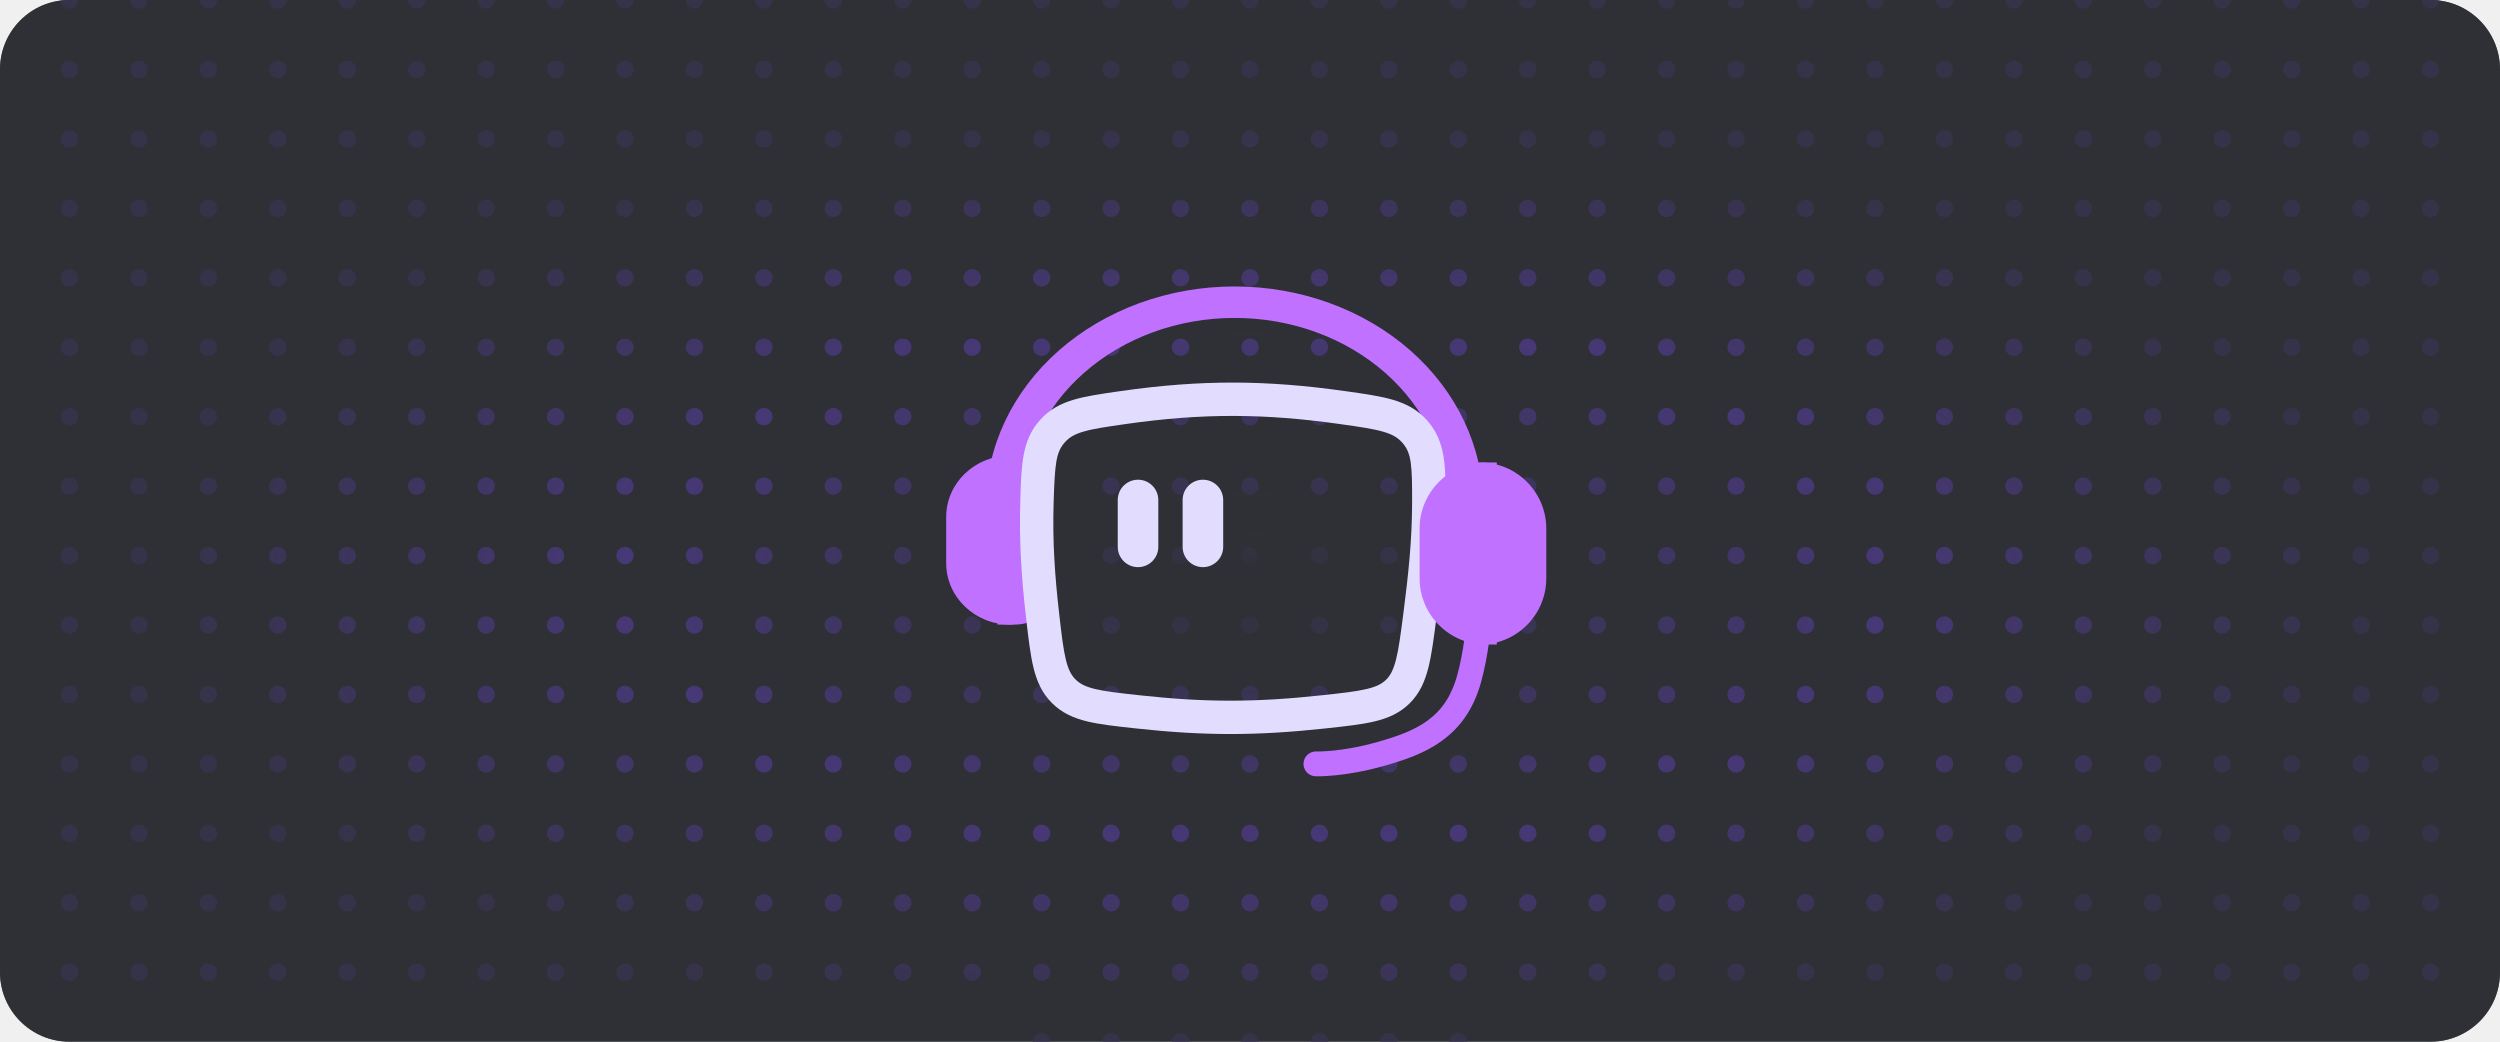
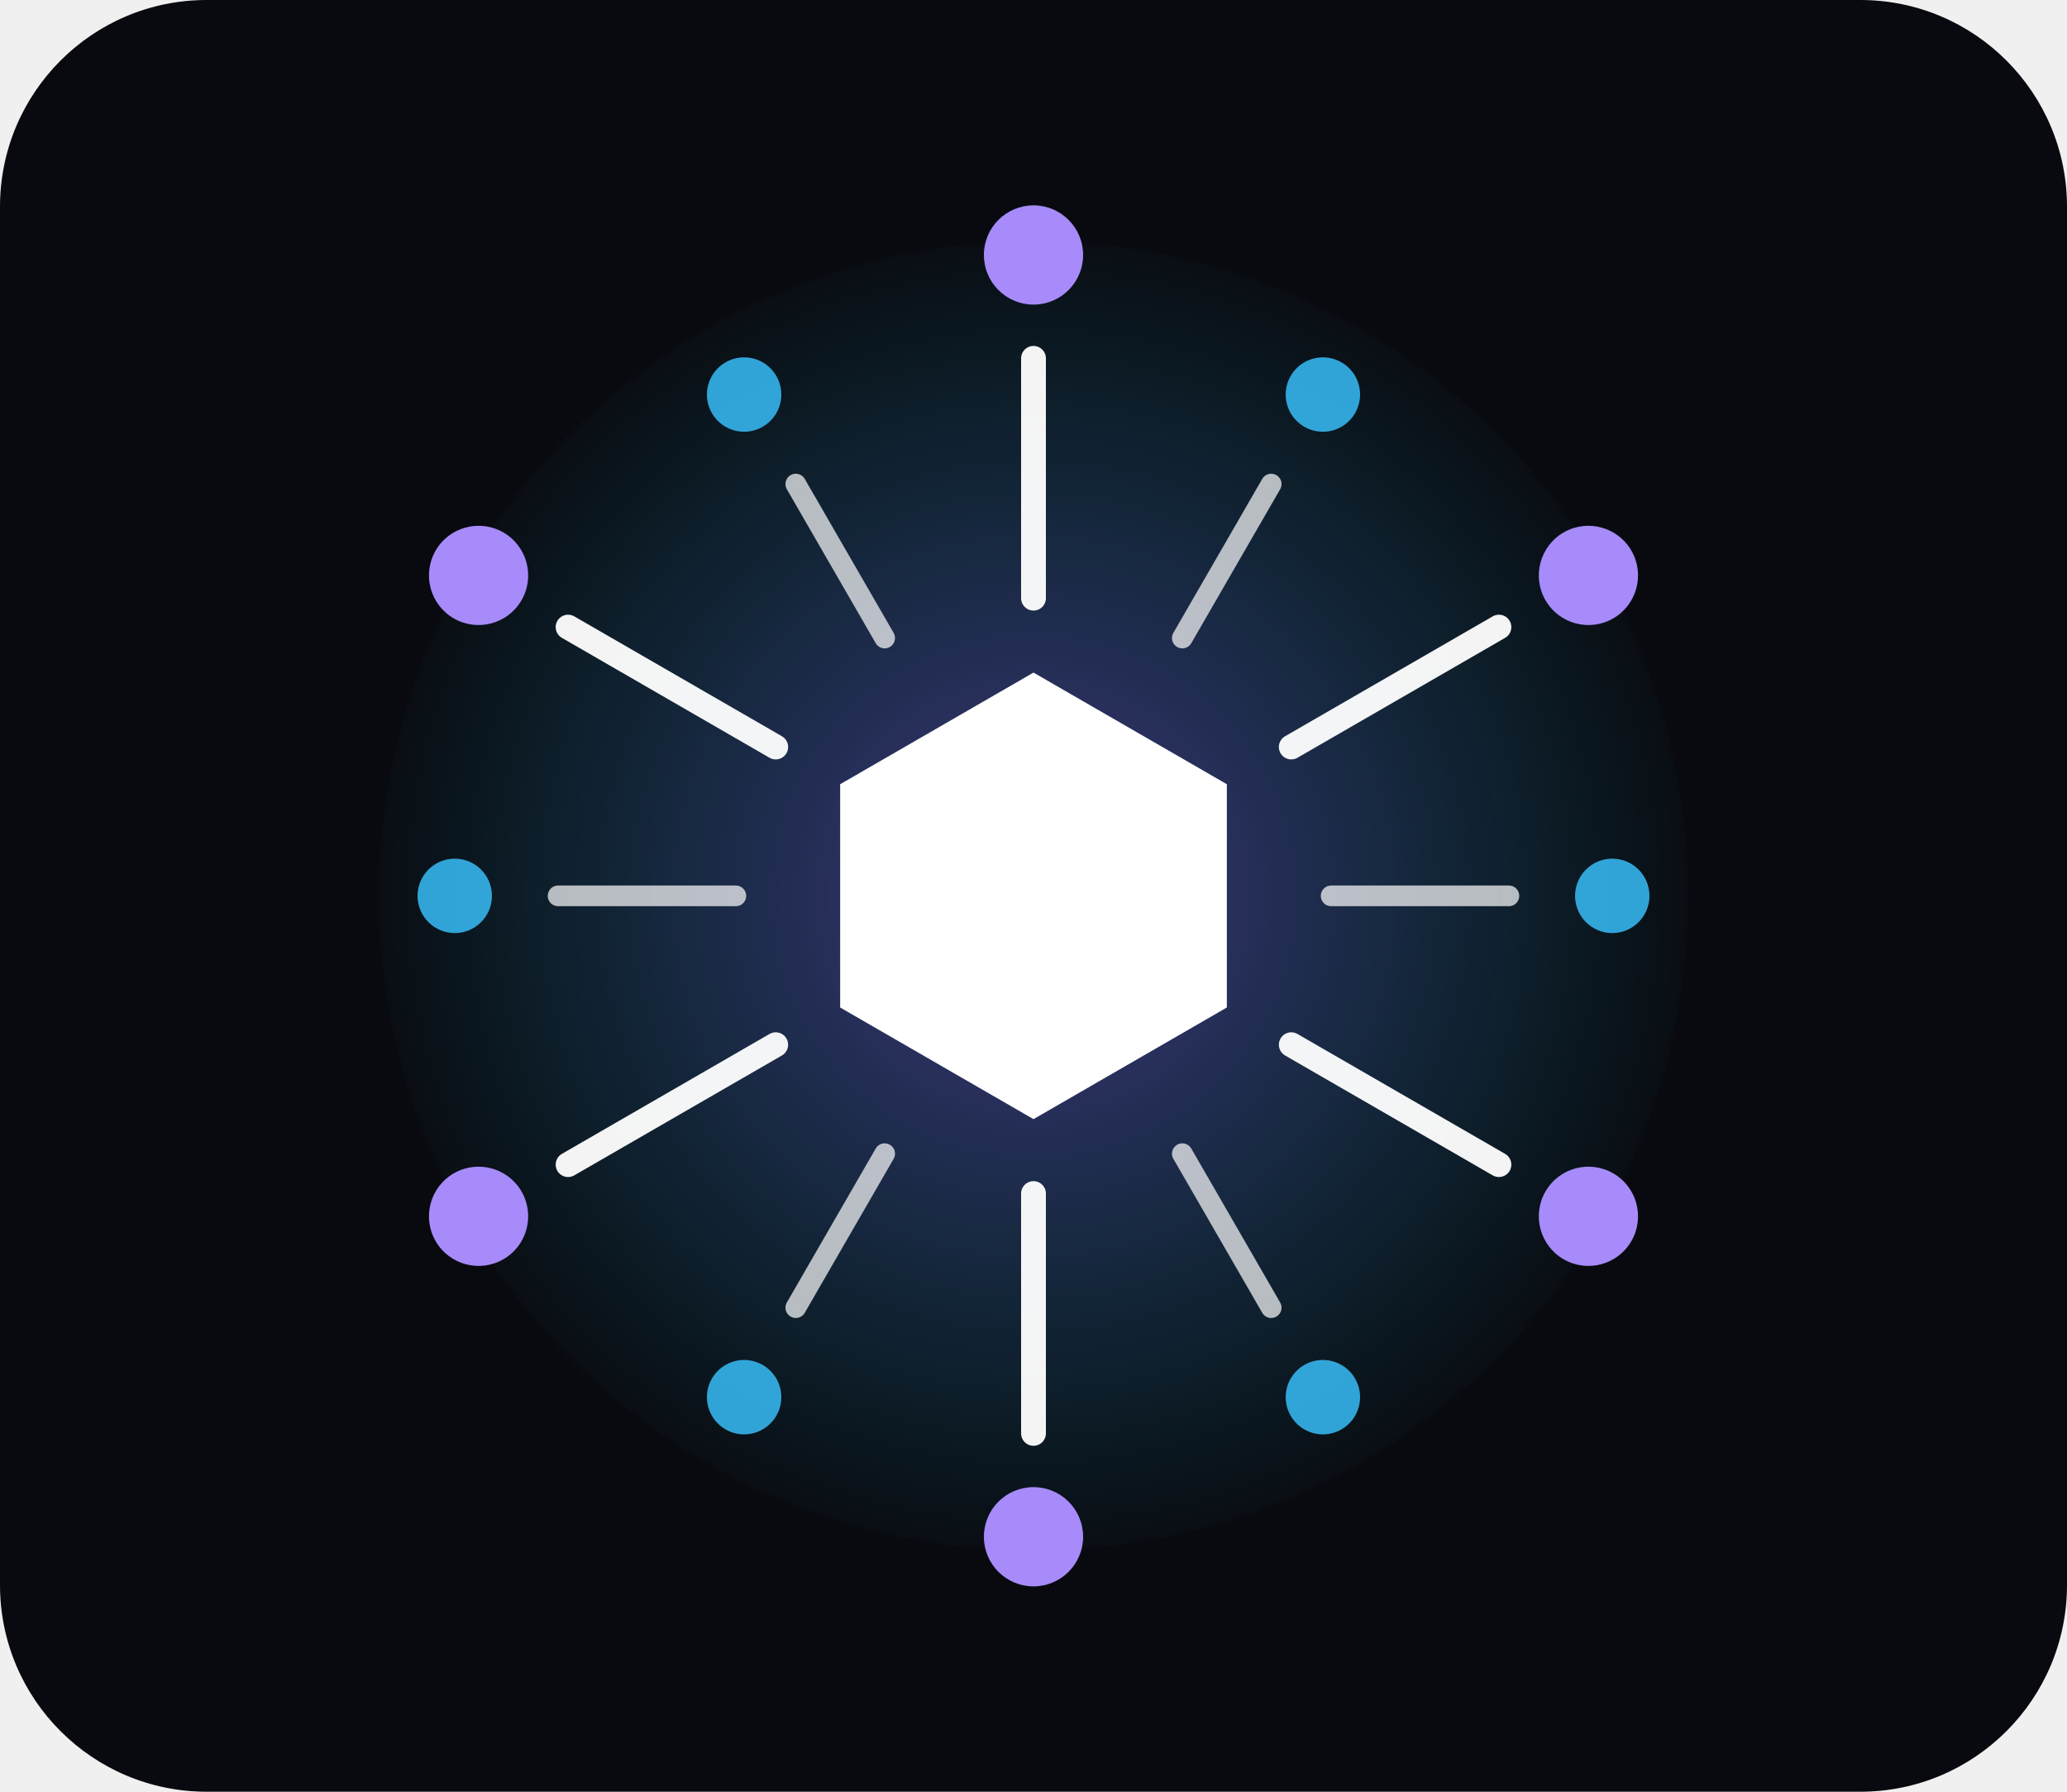
- <svg xmlns="http://www.w3.org/2000/svg" width="288" height="120" viewBox="0 0 288 120" fill="none">
-   <g clip-path="url(#clip0_302_5952)">
-     <rect width="288" height="120" rx="8" fill="#2E3035" />
-     <circle cx="8" r="1" fill="#473876" />
-     <circle cx="16" r="1" fill="#473876" />
-     <circle cx="24" r="1" fill="#473876" />
-     <circle cx="32" r="1" fill="#473876" />
-     <circle cx="40" r="1" fill="#473876" />
-     <circle cx="48" r="1" fill="#473876" />
-     <circle cx="56" r="1" fill="#473876" />
-     <circle cx="64" r="1" fill="#473876" />
-     <circle cx="72" r="1" fill="#473876" />
-     <circle cx="80" r="1" fill="#473876" />
-     <circle cx="88" r="1" fill="#473876" />
-     <circle cx="96" r="1" fill="#473876" />
-     <circle cx="104" r="1" fill="#473876" />
-     <circle cx="112" r="1" fill="#473876" />
-     <circle cx="120" r="1" fill="#473876" />
-     <circle cx="128" r="1" fill="#473876" />
-     <circle cx="136" r="1" fill="#473876" />
-     <circle cx="144" r="1" fill="#473876" />
-     <circle cx="152" r="1" fill="#473876" />
-     <circle cx="160" r="1" fill="#473876" />
-     <circle cx="168" r="1" fill="#473876" />
-     <circle cx="176" r="1" fill="#473876" />
-     <circle cx="184" r="1" fill="#473876" />
-     <circle cx="192" r="1" fill="#473876" />
-     <circle cx="200" r="1" fill="#473876" />
-     <circle cx="208" r="1" fill="#473876" />
-     <circle cx="216" r="1" fill="#473876" />
-     <circle cx="224" r="1" fill="#473876" />
-     <circle cx="232" r="1" fill="#473876" />
-     <circle cx="240" r="1" fill="#473876" />
-     <circle cx="248" r="1" fill="#473876" />
-     <circle cx="256" r="1" fill="#473876" />
-     <circle cx="264" r="1" fill="#473876" />
-     <circle cx="272" r="1" fill="#473876" />
-     <circle cx="280" r="1" fill="#473876" />
-     <circle cx="8" cy="8" r="1" fill="#473876" />
-     <circle cx="16" cy="8" r="1" fill="#473876" />
-     <circle cx="24" cy="8" r="1" fill="#473876" />
-     <circle cx="32" cy="8" r="1" fill="#473876" />
-     <circle cx="40" cy="8" r="1" fill="#473876" />
-     <circle cx="48" cy="8" r="1" fill="#473876" />
-     <circle cx="56" cy="8" r="1" fill="#473876" />
-     <circle cx="64" cy="8" r="1" fill="#473876" />
-     <circle cx="72" cy="8" r="1" fill="#473876" />
-     <circle cx="80" cy="8" r="1" fill="#473876" />
-     <circle cx="88" cy="8" r="1" fill="#473876" />
-     <circle cx="96" cy="8" r="1" fill="#473876" />
-     <circle cx="104" cy="8" r="1" fill="#473876" />
-     <circle cx="112" cy="8" r="1" fill="#473876" />
-     <circle cx="120" cy="8" r="1" fill="#473876" />
-     <circle cx="128" cy="8" r="1" fill="#473876" />
-     <circle cx="136" cy="8" r="1" fill="#473876" />
-     <circle cx="144" cy="8" r="1" fill="#473876" />
-     <circle cx="152" cy="8" r="1" fill="#473876" />
-     <circle cx="160" cy="8" r="1" fill="#473876" />
-     <circle cx="168" cy="8" r="1" fill="#473876" />
-     <circle cx="176" cy="8" r="1" fill="#473876" />
-     <circle cx="184" cy="8" r="1" fill="#473876" />
-     <circle cx="192" cy="8" r="1" fill="#473876" />
-     <circle cx="200" cy="8" r="1" fill="#473876" />
-     <circle cx="208" cy="8" r="1" fill="#473876" />
-     <circle cx="216" cy="8" r="1" fill="#473876" />
-     <circle cx="224" cy="8" r="1" fill="#473876" />
-     <circle cx="232" cy="8" r="1" fill="#473876" />
-     <circle cx="240" cy="8" r="1" fill="#473876" />
-     <circle cx="248" cy="8" r="1" fill="#473876" />
-     <circle cx="256" cy="8" r="1" fill="#473876" />
-     <circle cx="264" cy="8" r="1" fill="#473876" />
-     <circle cx="272" cy="8" r="1" fill="#473876" />
-     <circle cx="280" cy="8" r="1" fill="#473876" />
-     <circle cx="8" cy="16" r="1" fill="#473876" />
-     <circle cx="16" cy="16" r="1" fill="#473876" />
-     <circle cx="24" cy="16" r="1" fill="#473876" />
-     <circle cx="32" cy="16" r="1" fill="#473876" />
-     <circle cx="40" cy="16" r="1" fill="#473876" />
-     <circle cx="48" cy="16" r="1" fill="#473876" />
-     <circle cx="56" cy="16" r="1" fill="#473876" />
-     <circle cx="64" cy="16" r="1" fill="#473876" />
-     <circle cx="72" cy="16" r="1" fill="#473876" />
-     <circle cx="80" cy="16" r="1" fill="#473876" />
-     <circle cx="88" cy="16" r="1" fill="#473876" />
-     <circle cx="96" cy="16" r="1" fill="#473876" />
-     <circle cx="104" cy="16" r="1" fill="#473876" />
-     <circle cx="112" cy="16" r="1" fill="#473876" />
-     <circle cx="120" cy="16" r="1" fill="#473876" />
-     <circle cx="128" cy="16" r="1" fill="#473876" />
-     <circle cx="136" cy="16" r="1" fill="#473876" />
-     <circle cx="144" cy="16" r="1" fill="#473876" />
-     <circle cx="152" cy="16" r="1" fill="#473876" />
-     <circle cx="160" cy="16" r="1" fill="#473876" />
-     <circle cx="168" cy="16" r="1" fill="#473876" />
-     <circle cx="176" cy="16" r="1" fill="#473876" />
-     <circle cx="184" cy="16" r="1" fill="#473876" />
-     <circle cx="192" cy="16" r="1" fill="#473876" />
-     <circle cx="200" cy="16" r="1" fill="#473876" />
-     <circle cx="208" cy="16" r="1" fill="#473876" />
-     <circle cx="216" cy="16" r="1" fill="#473876" />
-     <circle cx="224" cy="16" r="1" fill="#473876" />
-     <circle cx="232" cy="16" r="1" fill="#473876" />
-     <circle cx="240" cy="16" r="1" fill="#473876" />
-     <circle cx="248" cy="16" r="1" fill="#473876" />
-     <circle cx="256" cy="16" r="1" fill="#473876" />
-     <circle cx="264" cy="16" r="1" fill="#473876" />
-     <circle cx="272" cy="16" r="1" fill="#473876" />
-     <circle cx="280" cy="16" r="1" fill="#473876" />
-     <circle cx="8" cy="24" r="1" fill="#473876" />
-     <circle cx="16" cy="24" r="1" fill="#473876" />
-     <circle cx="24" cy="24" r="1" fill="#473876" />
-     <circle cx="32" cy="24" r="1" fill="#473876" />
-     <circle cx="40" cy="24" r="1" fill="#473876" />
-     <circle cx="48" cy="24" r="1" fill="#473876" />
-     <circle cx="56" cy="24" r="1" fill="#473876" />
-     <circle cx="64" cy="24" r="1" fill="#473876" />
-     <circle cx="72" cy="24" r="1" fill="#473876" />
-     <circle cx="80" cy="24" r="1" fill="#473876" />
-     <circle cx="88" cy="24" r="1" fill="#473876" />
-     <circle cx="96" cy="24" r="1" fill="#473876" />
-     <circle cx="104" cy="24" r="1" fill="#473876" />
-     <circle cx="112" cy="24" r="1" fill="#473876" />
-     <circle cx="120" cy="24" r="1" fill="#473876" />
-     <circle cx="128" cy="24" r="1" fill="#473876" />
-     <circle cx="136" cy="24" r="1" fill="#473876" />
-     <circle cx="144" cy="24" r="1" fill="#473876" />
-     <circle cx="152" cy="24" r="1" fill="#473876" />
-     <circle cx="160" cy="24" r="1" fill="#473876" />
-     <circle cx="168" cy="24" r="1" fill="#473876" />
-     <circle cx="176" cy="24" r="1" fill="#473876" />
-     <circle cx="184" cy="24" r="1" fill="#473876" />
-     <circle cx="192" cy="24" r="1" fill="#473876" />
-     <circle cx="200" cy="24" r="1" fill="#473876" />
-     <circle cx="208" cy="24" r="1" fill="#473876" />
-     <circle cx="216" cy="24" r="1" fill="#473876" />
-     <circle cx="224" cy="24" r="1" fill="#473876" />
-     <circle cx="232" cy="24" r="1" fill="#473876" />
-     <circle cx="240" cy="24" r="1" fill="#473876" />
-     <circle cx="248" cy="24" r="1" fill="#473876" />
-     <circle cx="256" cy="24" r="1" fill="#473876" />
-     <circle cx="264" cy="24" r="1" fill="#473876" />
-     <circle cx="272" cy="24" r="1" fill="#473876" />
-     <circle cx="280" cy="24" r="1" fill="#473876" />
-     <circle cx="8" cy="32" r="1" fill="#473876" />
-     <circle cx="16" cy="32" r="1" fill="#473876" />
-     <circle cx="24" cy="32" r="1" fill="#473876" />
-     <circle cx="32" cy="32" r="1" fill="#473876" />
-     <circle cx="40" cy="32" r="1" fill="#473876" />
-     <circle cx="48" cy="32" r="1" fill="#473876" />
-     <circle cx="56" cy="32" r="1" fill="#473876" />
-     <circle cx="64" cy="32" r="1" fill="#473876" />
-     <circle cx="72" cy="32" r="1" fill="#473876" />
-     <circle cx="80" cy="32" r="1" fill="#473876" />
-     <circle cx="88" cy="32" r="1" fill="#473876" />
-     <circle cx="96" cy="32" r="1" fill="#473876" />
-     <circle cx="104" cy="32" r="1" fill="#473876" />
-     <circle cx="112" cy="32" r="1" fill="#473876" />
-     <circle cx="120" cy="32" r="1" fill="#473876" />
-     <circle cx="128" cy="32" r="1" fill="#473876" />
-     <circle cx="136" cy="32" r="1" fill="#473876" />
-     <circle cx="144" cy="32" r="1" fill="#473876" />
-     <circle cx="152" cy="32" r="1" fill="#473876" />
-     <circle cx="160" cy="32" r="1" fill="#473876" />
-     <circle cx="168" cy="32" r="1" fill="#473876" />
-     <circle cx="176" cy="32" r="1" fill="#473876" />
-     <circle cx="184" cy="32" r="1" fill="#473876" />
-     <circle cx="192" cy="32" r="1" fill="#473876" />
-     <circle cx="200" cy="32" r="1" fill="#473876" />
-     <circle cx="208" cy="32" r="1" fill="#473876" />
-     <circle cx="216" cy="32" r="1" fill="#473876" />
-     <circle cx="224" cy="32" r="1" fill="#473876" />
-     <circle cx="232" cy="32" r="1" fill="#473876" />
-     <circle cx="240" cy="32" r="1" fill="#473876" />
-     <circle cx="248" cy="32" r="1" fill="#473876" />
-     <circle cx="256" cy="32" r="1" fill="#473876" />
-     <circle cx="264" cy="32" r="1" fill="#473876" />
-     <circle cx="272" cy="32" r="1" fill="#473876" />
-     <circle cx="280" cy="32" r="1" fill="#473876" />
-     <circle cx="8" cy="40" r="1" fill="#473876" />
-     <circle cx="16" cy="40" r="1" fill="#473876" />
-     <circle cx="24" cy="40" r="1" fill="#473876" />
-     <circle cx="32" cy="40" r="1" fill="#473876" />
-     <circle cx="40" cy="40" r="1" fill="#473876" />
-     <circle cx="48" cy="40" r="1" fill="#473876" />
-     <circle cx="56" cy="40" r="1" fill="#473876" />
-     <circle cx="64" cy="40" r="1" fill="#473876" />
-     <circle cx="72" cy="40" r="1" fill="#473876" />
-     <circle cx="80" cy="40" r="1" fill="#473876" />
-     <circle cx="88" cy="40" r="1" fill="#473876" />
-     <circle cx="96" cy="40" r="1" fill="#473876" />
-     <circle cx="104" cy="40" r="1" fill="#473876" />
-     <circle cx="112" cy="40" r="1" fill="#473876" />
-     <circle cx="120" cy="40" r="1" fill="#473876" />
-     <circle cx="128" cy="40" r="1" fill="#473876" />
-     <circle cx="136" cy="40" r="1" fill="#473876" />
-     <circle cx="144" cy="40" r="1" fill="#473876" />
-     <circle cx="152" cy="40" r="1" fill="#473876" />
-     <circle cx="160" cy="40" r="1" fill="#473876" />
-     <circle cx="168" cy="40" r="1" fill="#473876" />
-     <circle cx="176" cy="40" r="1" fill="#473876" />
-     <circle cx="184" cy="40" r="1" fill="#473876" />
-     <circle cx="192" cy="40" r="1" fill="#473876" />
-     <circle cx="200" cy="40" r="1" fill="#473876" />
-     <circle cx="208" cy="40" r="1" fill="#473876" />
-     <circle cx="216" cy="40" r="1" fill="#473876" />
-     <circle cx="224" cy="40" r="1" fill="#473876" />
-     <circle cx="232" cy="40" r="1" fill="#473876" />
-     <circle cx="240" cy="40" r="1" fill="#473876" />
-     <circle cx="248" cy="40" r="1" fill="#473876" />
-     <circle cx="256" cy="40" r="1" fill="#473876" />
-     <circle cx="264" cy="40" r="1" fill="#473876" />
-     <circle cx="272" cy="40" r="1" fill="#473876" />
-     <circle cx="280" cy="40" r="1" fill="#473876" />
-     <circle cx="8" cy="48" r="1" fill="#473876" />
-     <circle cx="16" cy="48" r="1" fill="#473876" />
-     <circle cx="24" cy="48" r="1" fill="#473876" />
-     <circle cx="32" cy="48" r="1" fill="#473876" />
-     <circle cx="40" cy="48" r="1" fill="#473876" />
-     <circle cx="48" cy="48" r="1" fill="#473876" />
-     <circle cx="56" cy="48" r="1" fill="#473876" />
-     <circle cx="64" cy="48" r="1" fill="#473876" />
-     <circle cx="72" cy="48" r="1" fill="#473876" />
-     <circle cx="80" cy="48" r="1" fill="#473876" />
-     <circle cx="88" cy="48" r="1" fill="#473876" />
-     <circle cx="96" cy="48" r="1" fill="#473876" />
-     <circle cx="104" cy="48" r="1" fill="#473876" />
-     <circle cx="112" cy="48" r="1" fill="#473876" />
-     <circle cx="120" cy="48" r="1" fill="#473876" />
-     <circle cx="128" cy="48" r="1" fill="#473876" />
-     <circle cx="136" cy="48" r="1" fill="#473876" />
-     <circle cx="144" cy="48" r="1" fill="#473876" />
-     <circle cx="152" cy="48" r="1" fill="#473876" />
-     <circle cx="160" cy="48" r="1" fill="#473876" />
-     <circle cx="168" cy="48" r="1" fill="#473876" />
-     <circle cx="176" cy="48" r="1" fill="#473876" />
-     <circle cx="184" cy="48" r="1" fill="#473876" />
-     <circle cx="192" cy="48" r="1" fill="#473876" />
-     <circle cx="200" cy="48" r="1" fill="#473876" />
-     <circle cx="208" cy="48" r="1" fill="#473876" />
-     <circle cx="216" cy="48" r="1" fill="#473876" />
-     <circle cx="224" cy="48" r="1" fill="#473876" />
-     <circle cx="232" cy="48" r="1" fill="#473876" />
-     <circle cx="240" cy="48" r="1" fill="#473876" />
-     <circle cx="248" cy="48" r="1" fill="#473876" />
-     <circle cx="256" cy="48" r="1" fill="#473876" />
-     <circle cx="264" cy="48" r="1" fill="#473876" />
-     <circle cx="272" cy="48" r="1" fill="#473876" />
-     <circle cx="280" cy="48" r="1" fill="#473876" />
-     <circle cx="8" cy="56" r="1" fill="#473876" />
-     <circle cx="16" cy="56" r="1" fill="#473876" />
-     <circle cx="24" cy="56" r="1" fill="#473876" />
-     <circle cx="32" cy="56" r="1" fill="#473876" />
-     <circle cx="40" cy="56" r="1" fill="#473876" />
-     <circle cx="48" cy="56" r="1" fill="#473876" />
-     <circle cx="56" cy="56" r="1" fill="#473876" />
-     <circle cx="64" cy="56" r="1" fill="#473876" />
-     <circle cx="72" cy="56" r="1" fill="#473876" />
-     <circle cx="80" cy="56" r="1" fill="#473876" />
-     <circle cx="88" cy="56" r="1" fill="#473876" />
-     <circle cx="96" cy="56" r="1" fill="#473876" />
-     <circle cx="104" cy="56" r="1" fill="#473876" />
-     <circle cx="112" cy="56" r="1" fill="#473876" />
-     <circle cx="120" cy="56" r="1" fill="#473876" />
-     <circle cx="128" cy="56" r="1" fill="#473876" />
-     <circle cx="136" cy="56" r="1" fill="#473876" />
-     <circle cx="144" cy="56" r="1" fill="#473876" />
-     <circle cx="152" cy="56" r="1" fill="#473876" />
-     <circle cx="160" cy="56" r="1" fill="#473876" />
-     <circle cx="168" cy="56" r="1" fill="#473876" />
-     <circle cx="176" cy="56" r="1" fill="#473876" />
-     <circle cx="184" cy="56" r="1" fill="#473876" />
-     <circle cx="192" cy="56" r="1" fill="#473876" />
-     <circle cx="200" cy="56" r="1" fill="#473876" />
-     <circle cx="208" cy="56" r="1" fill="#473876" />
-     <circle cx="216" cy="56" r="1" fill="#473876" />
-     <circle cx="224" cy="56" r="1" fill="#473876" />
-     <circle cx="232" cy="56" r="1" fill="#473876" />
-     <circle cx="240" cy="56" r="1" fill="#473876" />
-     <circle cx="248" cy="56" r="1" fill="#473876" />
-     <circle cx="256" cy="56" r="1" fill="#473876" />
-     <circle cx="264" cy="56" r="1" fill="#473876" />
-     <circle cx="272" cy="56" r="1" fill="#473876" />
-     <circle cx="280" cy="56" r="1" fill="#473876" />
-     <circle cx="8" cy="64" r="1" fill="#473876" />
-     <circle cx="16" cy="64" r="1" fill="#473876" />
-     <circle cx="24" cy="64" r="1" fill="#473876" />
-     <circle cx="32" cy="64" r="1" fill="#473876" />
-     <circle cx="40" cy="64" r="1" fill="#473876" />
-     <circle cx="48" cy="64" r="1" fill="#473876" />
-     <circle cx="56" cy="64" r="1" fill="#473876" />
-     <circle cx="64" cy="64" r="1" fill="#473876" />
-     <circle cx="72" cy="64" r="1" fill="#473876" />
-     <circle cx="80" cy="64" r="1" fill="#473876" />
-     <circle cx="88" cy="64" r="1" fill="#473876" />
-     <circle cx="96" cy="64" r="1" fill="#473876" />
-     <circle cx="104" cy="64" r="1" fill="#473876" />
-     <circle cx="112" cy="64" r="1" fill="#473876" />
-     <circle cx="120" cy="64" r="1" fill="#473876" />
-     <circle cx="128" cy="64" r="1" fill="#473876" />
-     <circle cx="136" cy="64" r="1" fill="#473876" />
-     <circle cx="144" cy="64" r="1" fill="#473876" />
-     <circle cx="152" cy="64" r="1" fill="#473876" />
-     <circle cx="160" cy="64" r="1" fill="#473876" />
-     <circle cx="168" cy="64" r="1" fill="#473876" />
-     <circle cx="176" cy="64" r="1" fill="#473876" />
-     <circle cx="184" cy="64" r="1" fill="#473876" />
-     <circle cx="192" cy="64" r="1" fill="#473876" />
-     <circle cx="200" cy="64" r="1" fill="#473876" />
-     <circle cx="208" cy="64" r="1" fill="#473876" />
-     <circle cx="216" cy="64" r="1" fill="#473876" />
-     <circle cx="224" cy="64" r="1" fill="#473876" />
-     <circle cx="232" cy="64" r="1" fill="#473876" />
-     <circle cx="240" cy="64" r="1" fill="#473876" />
-     <circle cx="248" cy="64" r="1" fill="#473876" />
-     <circle cx="256" cy="64" r="1" fill="#473876" />
-     <circle cx="264" cy="64" r="1" fill="#473876" />
-     <circle cx="272" cy="64" r="1" fill="#473876" />
-     <circle cx="280" cy="64" r="1" fill="#473876" />
-     <circle cx="8" cy="72" r="1" fill="#473876" />
-     <circle cx="16" cy="72" r="1" fill="#473876" />
-     <circle cx="24" cy="72" r="1" fill="#473876" />
-     <circle cx="32" cy="72" r="1" fill="#473876" />
-     <circle cx="40" cy="72" r="1" fill="#473876" />
-     <circle cx="48" cy="72" r="1" fill="#473876" />
-     <circle cx="56" cy="72" r="1" fill="#473876" />
-     <circle cx="64" cy="72" r="1" fill="#473876" />
-     <circle cx="72" cy="72" r="1" fill="#473876" />
-     <circle cx="80" cy="72" r="1" fill="#473876" />
-     <circle cx="88" cy="72" r="1" fill="#473876" />
-     <circle cx="96" cy="72" r="1" fill="#473876" />
-     <circle cx="104" cy="72" r="1" fill="#473876" />
-     <circle cx="112" cy="72" r="1" fill="#473876" />
-     <circle cx="120" cy="72" r="1" fill="#473876" />
-     <circle cx="128" cy="72" r="1" fill="#473876" />
-     <circle cx="136" cy="72" r="1" fill="#473876" />
-     <circle cx="144" cy="72" r="1" fill="#473876" />
-     <circle cx="152" cy="72" r="1" fill="#473876" />
-     <circle cx="160" cy="72" r="1" fill="#473876" />
-     <circle cx="168" cy="72" r="1" fill="#473876" />
-     <circle cx="176" cy="72" r="1" fill="#473876" />
-     <circle cx="184" cy="72" r="1" fill="#473876" />
-     <circle cx="192" cy="72" r="1" fill="#473876" />
-     <circle cx="200" cy="72" r="1" fill="#473876" />
-     <circle cx="208" cy="72" r="1" fill="#473876" />
-     <circle cx="216" cy="72" r="1" fill="#473876" />
-     <circle cx="224" cy="72" r="1" fill="#473876" />
-     <circle cx="232" cy="72" r="1" fill="#473876" />
-     <circle cx="240" cy="72" r="1" fill="#473876" />
-     <circle cx="248" cy="72" r="1" fill="#473876" />
-     <circle cx="256" cy="72" r="1" fill="#473876" />
-     <circle cx="264" cy="72" r="1" fill="#473876" />
-     <circle cx="272" cy="72" r="1" fill="#473876" />
-     <circle cx="280" cy="72" r="1" fill="#473876" />
-     <circle cx="8" cy="80" r="1" fill="#473876" />
-     <circle cx="16" cy="80" r="1" fill="#473876" />
-     <circle cx="24" cy="80" r="1" fill="#473876" />
-     <circle cx="32" cy="80" r="1" fill="#473876" />
-     <circle cx="40" cy="80" r="1" fill="#473876" />
-     <circle cx="48" cy="80" r="1" fill="#473876" />
-     <circle cx="56" cy="80" r="1" fill="#473876" />
-     <circle cx="64" cy="80" r="1" fill="#473876" />
-     <circle cx="72" cy="80" r="1" fill="#473876" />
-     <circle cx="80" cy="80" r="1" fill="#473876" />
-     <circle cx="88" cy="80" r="1" fill="#473876" />
-     <circle cx="96" cy="80" r="1" fill="#473876" />
-     <circle cx="104" cy="80" r="1" fill="#473876" />
-     <circle cx="112" cy="80" r="1" fill="#473876" />
-     <circle cx="120" cy="80" r="1" fill="#473876" />
-     <circle cx="128" cy="80" r="1" fill="#473876" />
-     <circle cx="136" cy="80" r="1" fill="#473876" />
-     <circle cx="144" cy="80" r="1" fill="#473876" />
-     <circle cx="152" cy="80" r="1" fill="#473876" />
-     <circle cx="160" cy="80" r="1" fill="#473876" />
-     <circle cx="168" cy="80" r="1" fill="#473876" />
-     <circle cx="176" cy="80" r="1" fill="#473876" />
-     <circle cx="184" cy="80" r="1" fill="#473876" />
-     <circle cx="192" cy="80" r="1" fill="#473876" />
-     <circle cx="200" cy="80" r="1" fill="#473876" />
-     <circle cx="208" cy="80" r="1" fill="#473876" />
-     <circle cx="216" cy="80" r="1" fill="#473876" />
-     <circle cx="224" cy="80" r="1" fill="#473876" />
-     <circle cx="232" cy="80" r="1" fill="#473876" />
-     <circle cx="240" cy="80" r="1" fill="#473876" />
-     <circle cx="248" cy="80" r="1" fill="#473876" />
-     <circle cx="256" cy="80" r="1" fill="#473876" />
-     <circle cx="264" cy="80" r="1" fill="#473876" />
-     <circle cx="272" cy="80" r="1" fill="#473876" />
-     <circle cx="280" cy="80" r="1" fill="#473876" />
-     <circle cx="8" cy="88" r="1" fill="#473876" />
-     <circle cx="16" cy="88" r="1" fill="#473876" />
-     <circle cx="24" cy="88" r="1" fill="#473876" />
-     <circle cx="32" cy="88" r="1" fill="#473876" />
-     <circle cx="40" cy="88" r="1" fill="#473876" />
-     <circle cx="48" cy="88" r="1" fill="#473876" />
-     <circle cx="56" cy="88" r="1" fill="#473876" />
-     <circle cx="64" cy="88" r="1" fill="#473876" />
-     <circle cx="72" cy="88" r="1" fill="#473876" />
-     <circle cx="80" cy="88" r="1" fill="#473876" />
-     <circle cx="88" cy="88" r="1" fill="#473876" />
-     <circle cx="96" cy="88" r="1" fill="#473876" />
-     <circle cx="104" cy="88" r="1" fill="#473876" />
-     <circle cx="112" cy="88" r="1" fill="#473876" />
-     <circle cx="120" cy="88" r="1" fill="#473876" />
-     <circle cx="128" cy="88" r="1" fill="#473876" />
-     <circle cx="136" cy="88" r="1" fill="#473876" />
-     <circle cx="144" cy="88" r="1" fill="#473876" />
-     <circle cx="152" cy="88" r="1" fill="#473876" />
-     <circle cx="160" cy="88" r="1" fill="#473876" />
-     <circle cx="168" cy="88" r="1" fill="#473876" />
-     <circle cx="176" cy="88" r="1" fill="#473876" />
-     <circle cx="184" cy="88" r="1" fill="#473876" />
-     <circle cx="192" cy="88" r="1" fill="#473876" />
-     <circle cx="200" cy="88" r="1" fill="#473876" />
-     <circle cx="208" cy="88" r="1" fill="#473876" />
-     <circle cx="216" cy="88" r="1" fill="#473876" />
-     <circle cx="224" cy="88" r="1" fill="#473876" />
-     <circle cx="232" cy="88" r="1" fill="#473876" />
-     <circle cx="240" cy="88" r="1" fill="#473876" />
-     <circle cx="248" cy="88" r="1" fill="#473876" />
-     <circle cx="256" cy="88" r="1" fill="#473876" />
-     <circle cx="264" cy="88" r="1" fill="#473876" />
-     <circle cx="272" cy="88" r="1" fill="#473876" />
-     <circle cx="280" cy="88" r="1" fill="#473876" />
-     <circle cx="8" cy="96" r="1" fill="#473876" />
-     <circle cx="16" cy="96" r="1" fill="#473876" />
-     <circle cx="24" cy="96" r="1" fill="#473876" />
-     <circle cx="32" cy="96" r="1" fill="#473876" />
-     <circle cx="40" cy="96" r="1" fill="#473876" />
-     <circle cx="48" cy="96" r="1" fill="#473876" />
-     <circle cx="56" cy="96" r="1" fill="#473876" />
-     <circle cx="64" cy="96" r="1" fill="#473876" />
-     <circle cx="72" cy="96" r="1" fill="#473876" />
-     <circle cx="80" cy="96" r="1" fill="#473876" />
-     <circle cx="88" cy="96" r="1" fill="#473876" />
-     <circle cx="96" cy="96" r="1" fill="#473876" />
-     <circle cx="104" cy="96" r="1" fill="#473876" />
-     <circle cx="112" cy="96" r="1" fill="#473876" />
-     <circle cx="120" cy="96" r="1" fill="#473876" />
-     <circle cx="128" cy="96" r="1" fill="#473876" />
-     <circle cx="136" cy="96" r="1" fill="#473876" />
-     <circle cx="144" cy="96" r="1" fill="#473876" />
-     <circle cx="152" cy="96" r="1" fill="#473876" />
-     <circle cx="160" cy="96" r="1" fill="#473876" />
-     <circle cx="168" cy="96" r="1" fill="#473876" />
-     <circle cx="176" cy="96" r="1" fill="#473876" />
-     <circle cx="184" cy="96" r="1" fill="#473876" />
-     <circle cx="192" cy="96" r="1" fill="#473876" />
-     <circle cx="200" cy="96" r="1" fill="#473876" />
-     <circle cx="208" cy="96" r="1" fill="#473876" />
-     <circle cx="216" cy="96" r="1" fill="#473876" />
-     <circle cx="224" cy="96" r="1" fill="#473876" />
-     <circle cx="232" cy="96" r="1" fill="#473876" />
-     <circle cx="240" cy="96" r="1" fill="#473876" />
-     <circle cx="248" cy="96" r="1" fill="#473876" />
-     <circle cx="256" cy="96" r="1" fill="#473876" />
-     <circle cx="264" cy="96" r="1" fill="#473876" />
-     <circle cx="272" cy="96" r="1" fill="#473876" />
-     <circle cx="280" cy="96" r="1" fill="#473876" />
-     <circle cx="8" cy="104" r="1" fill="#473876" />
-     <circle cx="16" cy="104" r="1" fill="#473876" />
-     <circle cx="24" cy="104" r="1" fill="#473876" />
-     <circle cx="32" cy="104" r="1" fill="#473876" />
-     <circle cx="40" cy="104" r="1" fill="#473876" />
-     <circle cx="48" cy="104" r="1" fill="#473876" />
-     <circle cx="56" cy="104" r="1" fill="#473876" />
-     <circle cx="64" cy="104" r="1" fill="#473876" />
-     <circle cx="72" cy="104" r="1" fill="#473876" />
-     <circle cx="80" cy="104" r="1" fill="#473876" />
-     <circle cx="88" cy="104" r="1" fill="#473876" />
-     <circle cx="96" cy="104" r="1" fill="#473876" />
-     <circle cx="104" cy="104" r="1" fill="#473876" />
-     <circle cx="112" cy="104" r="1" fill="#473876" />
-     <circle cx="120" cy="104" r="1" fill="#473876" />
-     <circle cx="128" cy="104" r="1" fill="#473876" />
-     <circle cx="136" cy="104" r="1" fill="#473876" />
-     <circle cx="144" cy="104" r="1" fill="#473876" />
-     <circle cx="152" cy="104" r="1" fill="#473876" />
-     <circle cx="160" cy="104" r="1" fill="#473876" />
-     <circle cx="168" cy="104" r="1" fill="#473876" />
-     <circle cx="176" cy="104" r="1" fill="#473876" />
-     <circle cx="184" cy="104" r="1" fill="#473876" />
-     <circle cx="192" cy="104" r="1" fill="#473876" />
-     <circle cx="200" cy="104" r="1" fill="#473876" />
-     <circle cx="208" cy="104" r="1" fill="#473876" />
-     <circle cx="216" cy="104" r="1" fill="#473876" />
-     <circle cx="224" cy="104" r="1" fill="#473876" />
-     <circle cx="232" cy="104" r="1" fill="#473876" />
-     <circle cx="240" cy="104" r="1" fill="#473876" />
-     <circle cx="248" cy="104" r="1" fill="#473876" />
-     <circle cx="256" cy="104" r="1" fill="#473876" />
-     <circle cx="264" cy="104" r="1" fill="#473876" />
-     <circle cx="272" cy="104" r="1" fill="#473876" />
-     <circle cx="280" cy="104" r="1" fill="#473876" />
-     <circle cx="8" cy="112" r="1" fill="#473876" />
-     <circle cx="16" cy="112" r="1" fill="#473876" />
-     <circle cx="24" cy="112" r="1" fill="#473876" />
-     <circle cx="32" cy="112" r="1" fill="#473876" />
-     <circle cx="40" cy="112" r="1" fill="#473876" />
-     <circle cx="48" cy="112" r="1" fill="#473876" />
-     <circle cx="56" cy="112" r="1" fill="#473876" />
-     <circle cx="64" cy="112" r="1" fill="#473876" />
-     <circle cx="72" cy="112" r="1" fill="#473876" />
-     <circle cx="80" cy="112" r="1" fill="#473876" />
-     <circle cx="88" cy="112" r="1" fill="#473876" />
-     <circle cx="96" cy="112" r="1" fill="#473876" />
-     <circle cx="104" cy="112" r="1" fill="#473876" />
-     <circle cx="112" cy="112" r="1" fill="#473876" />
-     <circle cx="120" cy="112" r="1" fill="#473876" />
-     <circle cx="128" cy="112" r="1" fill="#473876" />
-     <circle cx="136" cy="112" r="1" fill="#473876" />
-     <circle cx="144" cy="112" r="1" fill="#473876" />
-     <circle cx="152" cy="112" r="1" fill="#473876" />
-     <circle cx="160" cy="112" r="1" fill="#473876" />
-     <circle cx="168" cy="112" r="1" fill="#473876" />
-     <circle cx="176" cy="112" r="1" fill="#473876" />
-     <circle cx="184" cy="112" r="1" fill="#473876" />
-     <circle cx="192" cy="112" r="1" fill="#473876" />
-     <circle cx="200" cy="112" r="1" fill="#473876" />
-     <circle cx="208" cy="112" r="1" fill="#473876" />
-     <circle cx="216" cy="112" r="1" fill="#473876" />
-     <circle cx="224" cy="112" r="1" fill="#473876" />
-     <circle cx="232" cy="112" r="1" fill="#473876" />
-     <circle cx="240" cy="112" r="1" fill="#473876" />
-     <circle cx="248" cy="112" r="1" fill="#473876" />
-     <circle cx="256" cy="112" r="1" fill="#473876" />
-     <circle cx="264" cy="112" r="1" fill="#473876" />
-     <circle cx="272" cy="112" r="1" fill="#473876" />
-     <circle cx="280" cy="112" r="1" fill="#473876" />
-     <circle cx="120" cy="120" r="1" fill="#473876" />
-     <circle cx="128" cy="120" r="1" fill="#473876" />
-     <circle cx="136" cy="120" r="1" fill="#473876" />
-     <circle cx="144" cy="120" r="1" fill="#473876" />
-     <circle cx="152" cy="120" r="1" fill="#473876" />
-     <circle cx="160" cy="120" r="1" fill="#473876" />
-     <circle cx="168" cy="120" r="1" fill="#473876" />
-     <rect width="288" height="120" fill="url(#paint0_radial_302_5952)" />
-     <path d="M109 59.561C109 55.65 112.305 52.478 116.382 52.478H118.227V70.114C118.227 71.132 117.402 71.957 116.384 71.957C112.306 71.957 109 68.784 109 64.871V59.561Z" fill="#C171FF" />
-     <path d="M120.447 59.561C120.447 55.65 120.842 52.478 116.765 52.478H114.92V71.957H116.762C120.841 71.957 120.447 68.784 120.447 64.871V59.561Z" fill="#C171FF" />
-     <path d="M170.872 58.207C170.872 51.522 167.854 45.11 162.482 40.383C157.111 35.656 149.825 33 142.228 33C134.631 33 127.345 35.656 121.973 40.383C116.601 45.11 113.583 51.522 113.583 58.207H117.701C117.701 52.483 120.285 46.993 124.885 42.946C129.484 38.898 135.723 36.624 142.228 36.624C148.733 36.624 154.971 38.898 159.571 42.946C164.17 46.993 166.754 52.483 166.754 58.207H170.872Z" fill="#C171FF" />
-     <path d="M128.764 57.6C128.764 56.309 129.81 55.263 131.1 55.263C132.391 55.263 133.437 56.309 133.437 57.6V62.999C133.437 64.289 132.391 65.335 131.1 65.335C129.81 65.335 128.764 64.289 128.764 62.999V57.6Z" fill="#E2DDFE" />
-     <path d="M136.239 57.6C136.239 56.309 137.285 55.263 138.575 55.263C139.866 55.263 140.912 56.309 140.912 57.6V62.999C140.912 64.289 139.866 65.335 138.575 65.335C137.285 65.335 136.239 64.289 136.239 62.999V57.6Z" fill="#E2DDFE" />
-     <path fill-rule="evenodd" clip-rule="evenodd" d="M154.379 48.854C145.679 47.626 138.587 47.578 129.692 48.848C127.444 49.17 125.956 49.387 124.822 49.718C123.77 50.026 123.172 50.392 122.677 50.945C121.652 52.09 121.517 53.385 121.378 57.902C121.24 62.34 121.512 66.319 122.027 70.795C122.301 73.18 122.49 74.79 122.792 76.013C123.078 77.174 123.423 77.798 123.904 78.276C124.389 78.758 125.01 79.097 126.149 79.373C127.354 79.665 128.936 79.841 131.287 80.097C138.889 80.927 144.579 80.923 152.209 80.102C154.588 79.846 156.196 79.669 157.419 79.38C158.581 79.105 159.206 78.767 159.684 78.3C160.152 77.841 160.509 77.21 160.819 75.991C161.143 74.719 161.363 73.037 161.681 70.566C162.249 66.156 162.659 62.283 162.674 58.041C162.691 53.505 162.599 52.214 161.562 51.017C161.062 50.439 160.454 50.059 159.378 49.742C158.216 49.4 156.688 49.18 154.379 48.854ZM129.149 45.045C138.415 43.722 145.871 43.774 154.916 45.05L155.048 45.068C157.19 45.37 158.999 45.626 160.462 46.056C162.042 46.521 163.363 47.227 164.467 48.503C166.55 50.909 166.536 53.764 166.518 57.557C166.518 57.721 166.517 57.887 166.516 58.055C166.499 62.541 166.065 66.603 165.492 71.056L165.476 71.174C165.177 73.499 164.93 75.414 164.543 76.938C164.135 78.541 163.526 79.915 162.372 81.044C161.229 82.164 159.878 82.746 158.304 83.118C156.818 83.47 154.969 83.669 152.74 83.909L152.62 83.922C144.719 84.772 138.751 84.776 130.87 83.916L130.748 83.903C128.551 83.664 126.721 83.464 125.246 83.107C123.678 82.728 122.336 82.134 121.196 81.001C120.051 79.863 119.45 78.511 119.061 76.932C118.695 75.443 118.481 73.588 118.224 71.355L118.21 71.234C117.682 66.643 117.393 62.468 117.538 57.783C117.543 57.613 117.548 57.445 117.553 57.279C117.666 53.514 117.75 50.69 119.814 48.383C120.909 47.16 122.203 46.481 123.744 46.031C125.173 45.613 126.935 45.361 129.02 45.064C129.063 45.057 129.106 45.051 129.149 45.045Z" fill="#E2DDFE" />
-     <path d="M163.537 60.901C163.537 56.688 166.951 53.274 171.164 53.274H172.428V74.248H171.166C166.953 74.248 163.537 70.832 163.537 66.618V60.901Z" fill="#C171FF" />
-     <path d="M178.132 60.901C178.132 56.688 174.717 53.274 170.505 53.274H169.241V74.248H170.502C174.716 74.248 178.132 70.832 178.132 66.618V60.901Z" fill="#C171FF" />
-     <path d="M170.695 64.704C170.695 64.704 170.827 72.529 169.225 78.258C167.622 83.987 163.497 85.596 159.073 86.852C154.65 88.107 151.594 87.998 151.594 87.998" stroke="#C171FF" stroke-width="2.858" stroke-linecap="round" />
+ <svg xmlns="http://www.w3.org/2000/svg" width="120" height="104" viewBox="0 0 120 104" fill="none">
+   <rect width="120" height="104" rx="12" fill="#090A0F" />
+   <circle cx="60" cy="52" r="38" fill="url(#popover_glow)" opacity="0.6" />
+   <defs>
+     <radialGradient id="popover_glow" cx="0" cy="0" r="1" gradientUnits="userSpaceOnUse" gradientTransform="translate(60 52) rotate(90) scale(40)">
+       <stop offset="0%" stop-color="#8B5CF6" stop-opacity="0.8" />
+       <stop offset="100%" stop-color="#06B6D4" stop-opacity="0" />
+     </radialGradient>
+   </defs>
+   <g transform="translate(60, 52) scale(0.24)">
+     <polygon points="0,-54 46.77,-27 46.77,27 0,54 -46.77,27 -46.77,-27" fill="#FFFFFF" />
+     <g>
+       <line x1="0" y1="-72" x2="0" y2="-130" stroke="#FFFFFF" stroke-width="6" stroke-linecap="round" opacity="0.95" />
+       <circle cx="0" cy="-155" r="12" fill="#A78BFA" />
+     </g>
+     <g transform="rotate(30)">
+       <line x1="0" y1="-72" x2="0" y2="-115" stroke="#FFFFFF" stroke-width="5" stroke-linecap="round" opacity="0.7" />
+       <circle cx="0" cy="-140" r="9" fill="#38BDF8" opacity="0.85" />
+     </g>
+     <g transform="rotate(60)">
+       <line x1="0" y1="-72" x2="0" y2="-130" stroke="#FFFFFF" stroke-width="6" stroke-linecap="round" opacity="0.95" />
+       <circle cx="0" cy="-155" r="12" fill="#A78BFA" />
+     </g>
+     <g transform="rotate(90)">
+       <line x1="0" y1="-72" x2="0" y2="-115" stroke="#FFFFFF" stroke-width="5" stroke-linecap="round" opacity="0.7" />
+       <circle cx="0" cy="-140" r="9" fill="#38BDF8" opacity="0.85" />
+     </g>
+     <g transform="rotate(120)">
+       <line x1="0" y1="-72" x2="0" y2="-130" stroke="#FFFFFF" stroke-width="6" stroke-linecap="round" opacity="0.95" />
+       <circle cx="0" cy="-155" r="12" fill="#A78BFA" />
+     </g>
+     <g transform="rotate(150)">
+       <line x1="0" y1="-72" x2="0" y2="-115" stroke="#FFFFFF" stroke-width="5" stroke-linecap="round" opacity="0.7" />
+       <circle cx="0" cy="-140" r="9" fill="#38BDF8" opacity="0.85" />
+     </g>
+     <g transform="rotate(180)">
+       <line x1="0" y1="-72" x2="0" y2="-130" stroke="#FFFFFF" stroke-width="6" stroke-linecap="round" opacity="0.95" />
+       <circle cx="0" cy="-155" r="12" fill="#A78BFA" />
+     </g>
+     <g transform="rotate(210)">
+       <line x1="0" y1="-72" x2="0" y2="-115" stroke="#FFFFFF" stroke-width="5" stroke-linecap="round" opacity="0.7" />
+       <circle cx="0" cy="-140" r="9" fill="#38BDF8" opacity="0.85" />
+     </g>
+     <g transform="rotate(240)">
+       <line x1="0" y1="-72" x2="0" y2="-130" stroke="#FFFFFF" stroke-width="6" stroke-linecap="round" opacity="0.95" />
+       <circle cx="0" cy="-155" r="12" fill="#A78BFA" />
+     </g>
+     <g transform="rotate(270)">
+       <line x1="0" y1="-72" x2="0" y2="-115" stroke="#FFFFFF" stroke-width="5" stroke-linecap="round" opacity="0.7" />
+       <circle cx="0" cy="-140" r="9" fill="#38BDF8" opacity="0.85" />
+     </g>
+     <g transform="rotate(300)">
+       <line x1="0" y1="-72" x2="0" y2="-130" stroke="#FFFFFF" stroke-width="6" stroke-linecap="round" opacity="0.95" />
+       <circle cx="0" cy="-155" r="12" fill="#A78BFA" />
+     </g>
+     <g transform="rotate(330)">
+       <line x1="0" y1="-72" x2="0" y2="-115" stroke="#FFFFFF" stroke-width="5" stroke-linecap="round" opacity="0.7" />
+       <circle cx="0" cy="-140" r="9" fill="#38BDF8" opacity="0.85" />
+     </g>
  </g>
-   <defs>
-     <radialGradient id="paint0_radial_302_5952" cx="0" cy="0" r="1" gradientUnits="userSpaceOnUse" gradientTransform="translate(144.5 67) rotate(90.5405) scale(53.0024 127.206)">
-       <stop stop-color="#2E3035" stop-opacity="0.95" />
-       <stop offset="0.567" stop-color="#2E3035" stop-opacity="0" />
-       <stop offset="1" stop-color="#2E3035" stop-opacity="0.7" />
-     </radialGradient>
-     <clipPath id="clip0_302_5952">
-       <rect width="288" height="120" rx="8" fill="white" />
-     </clipPath>
-   </defs>
</svg>
